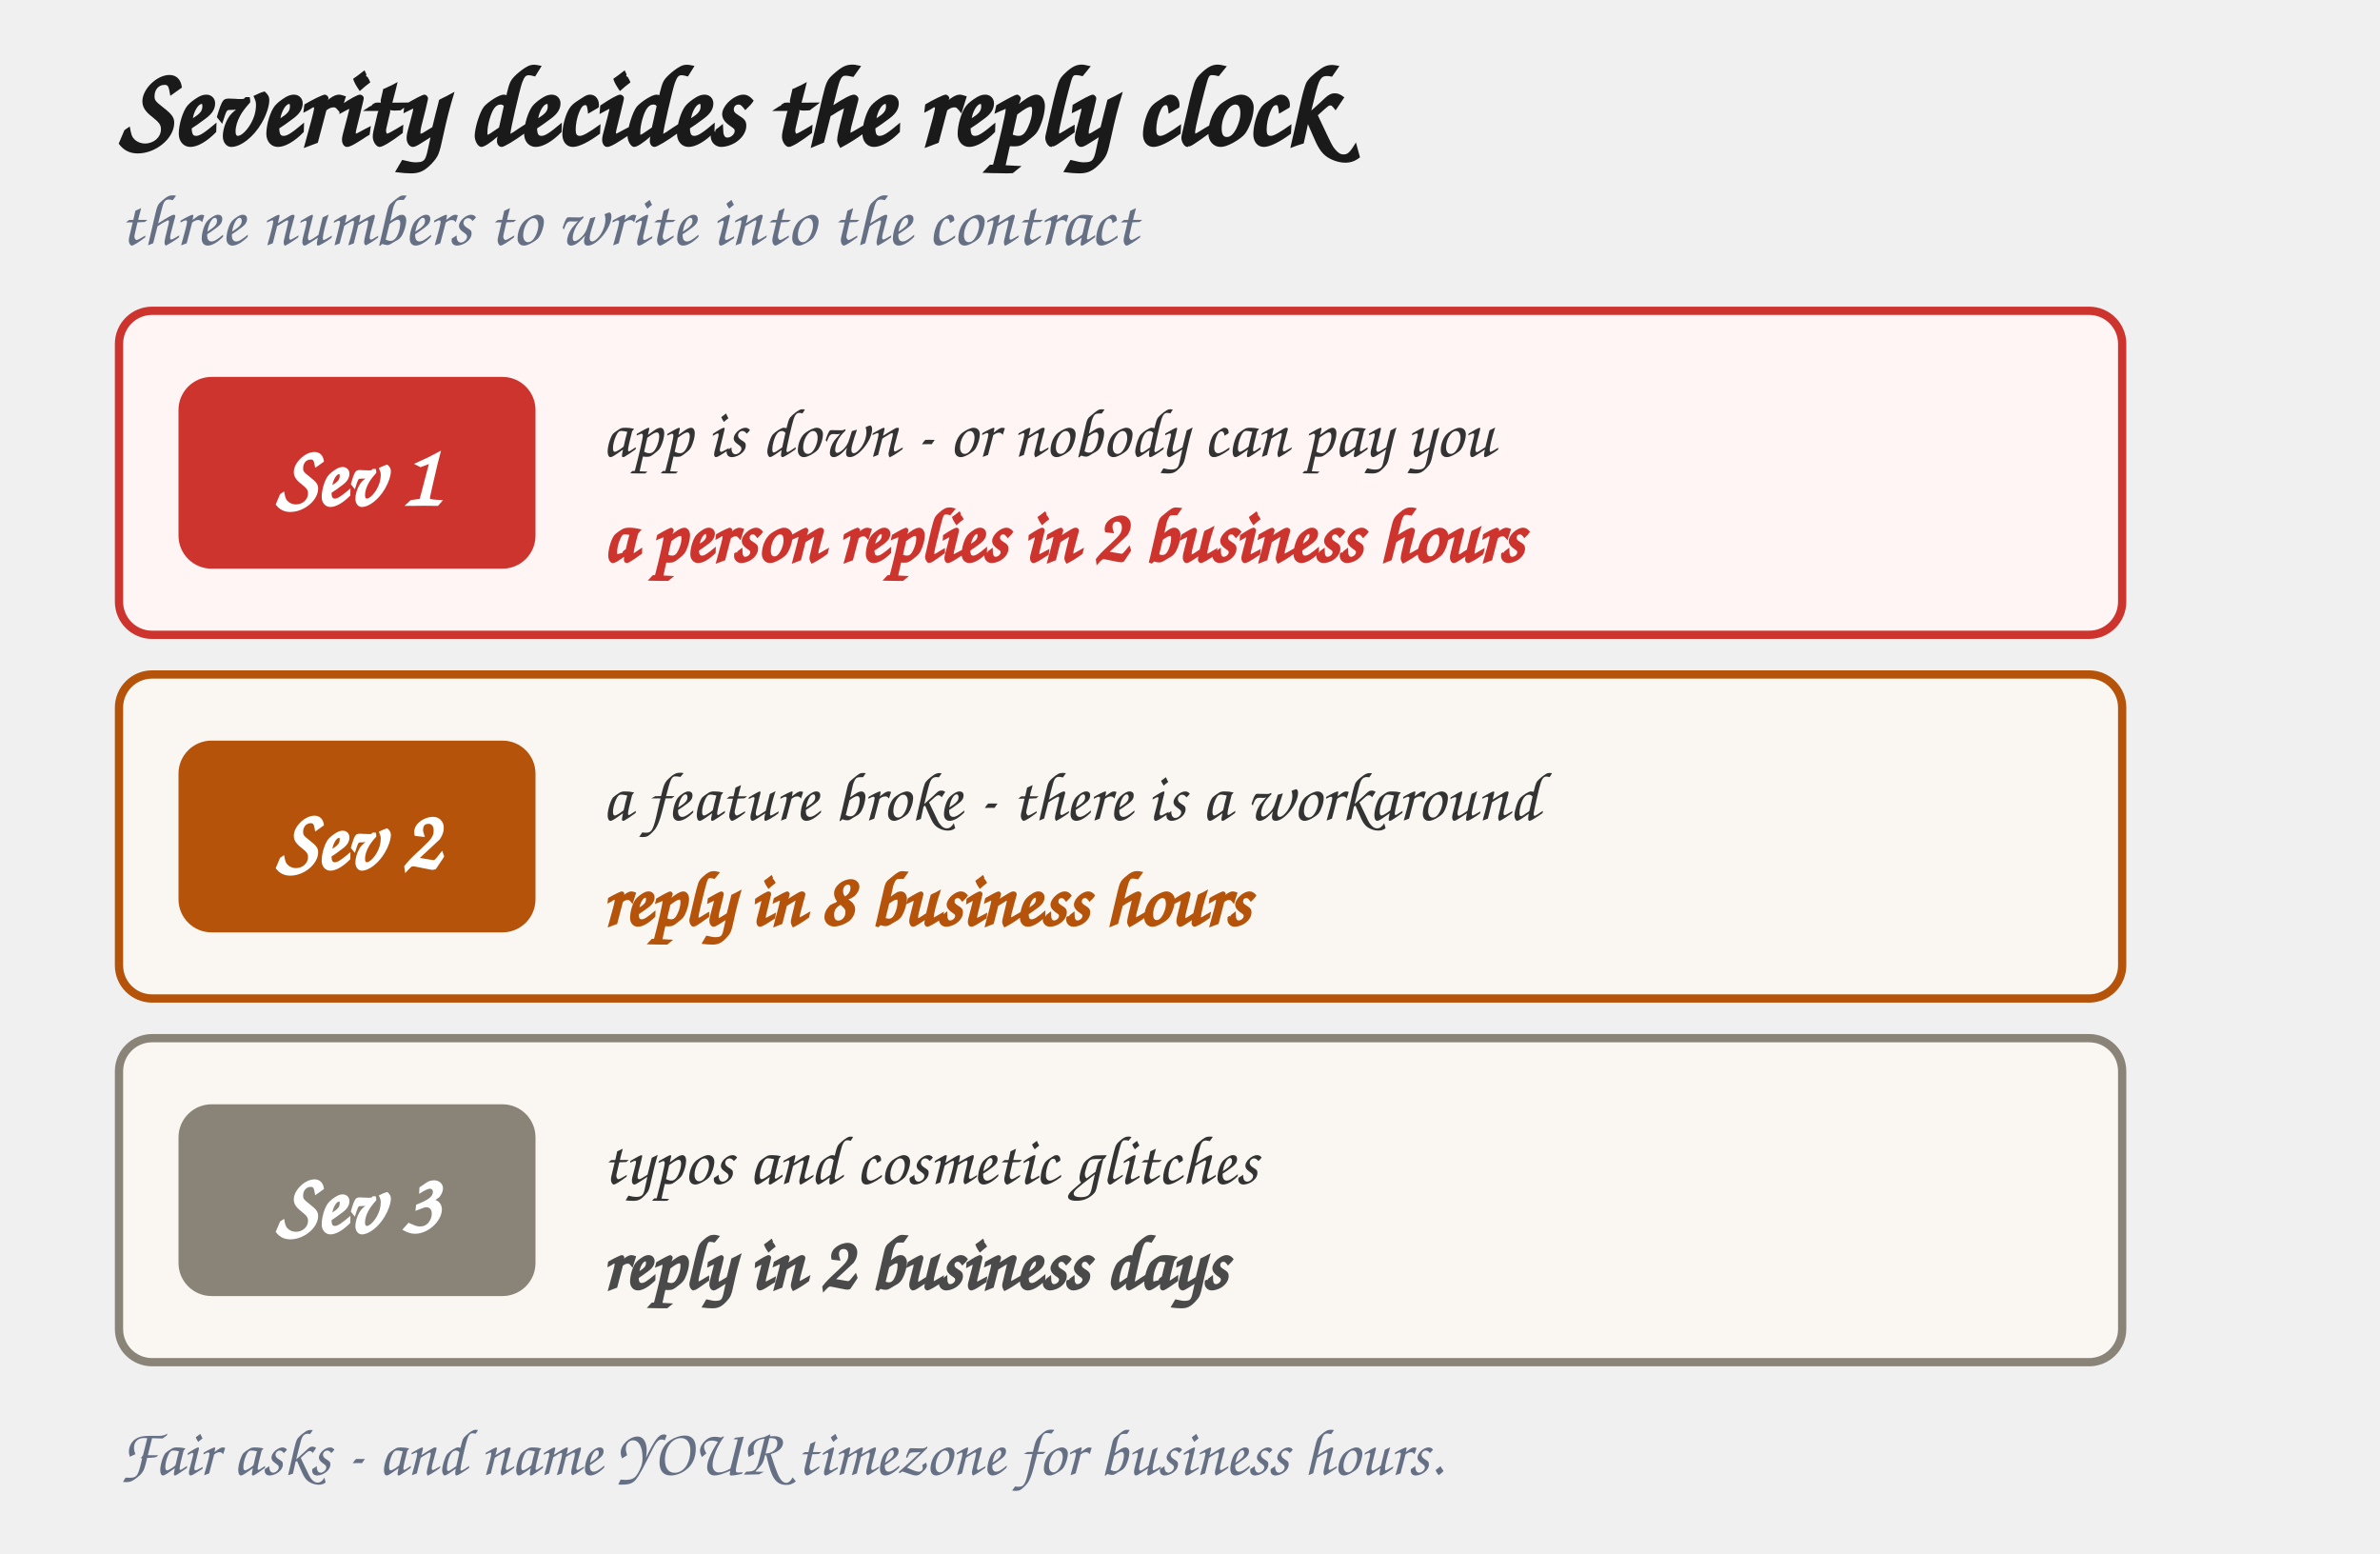
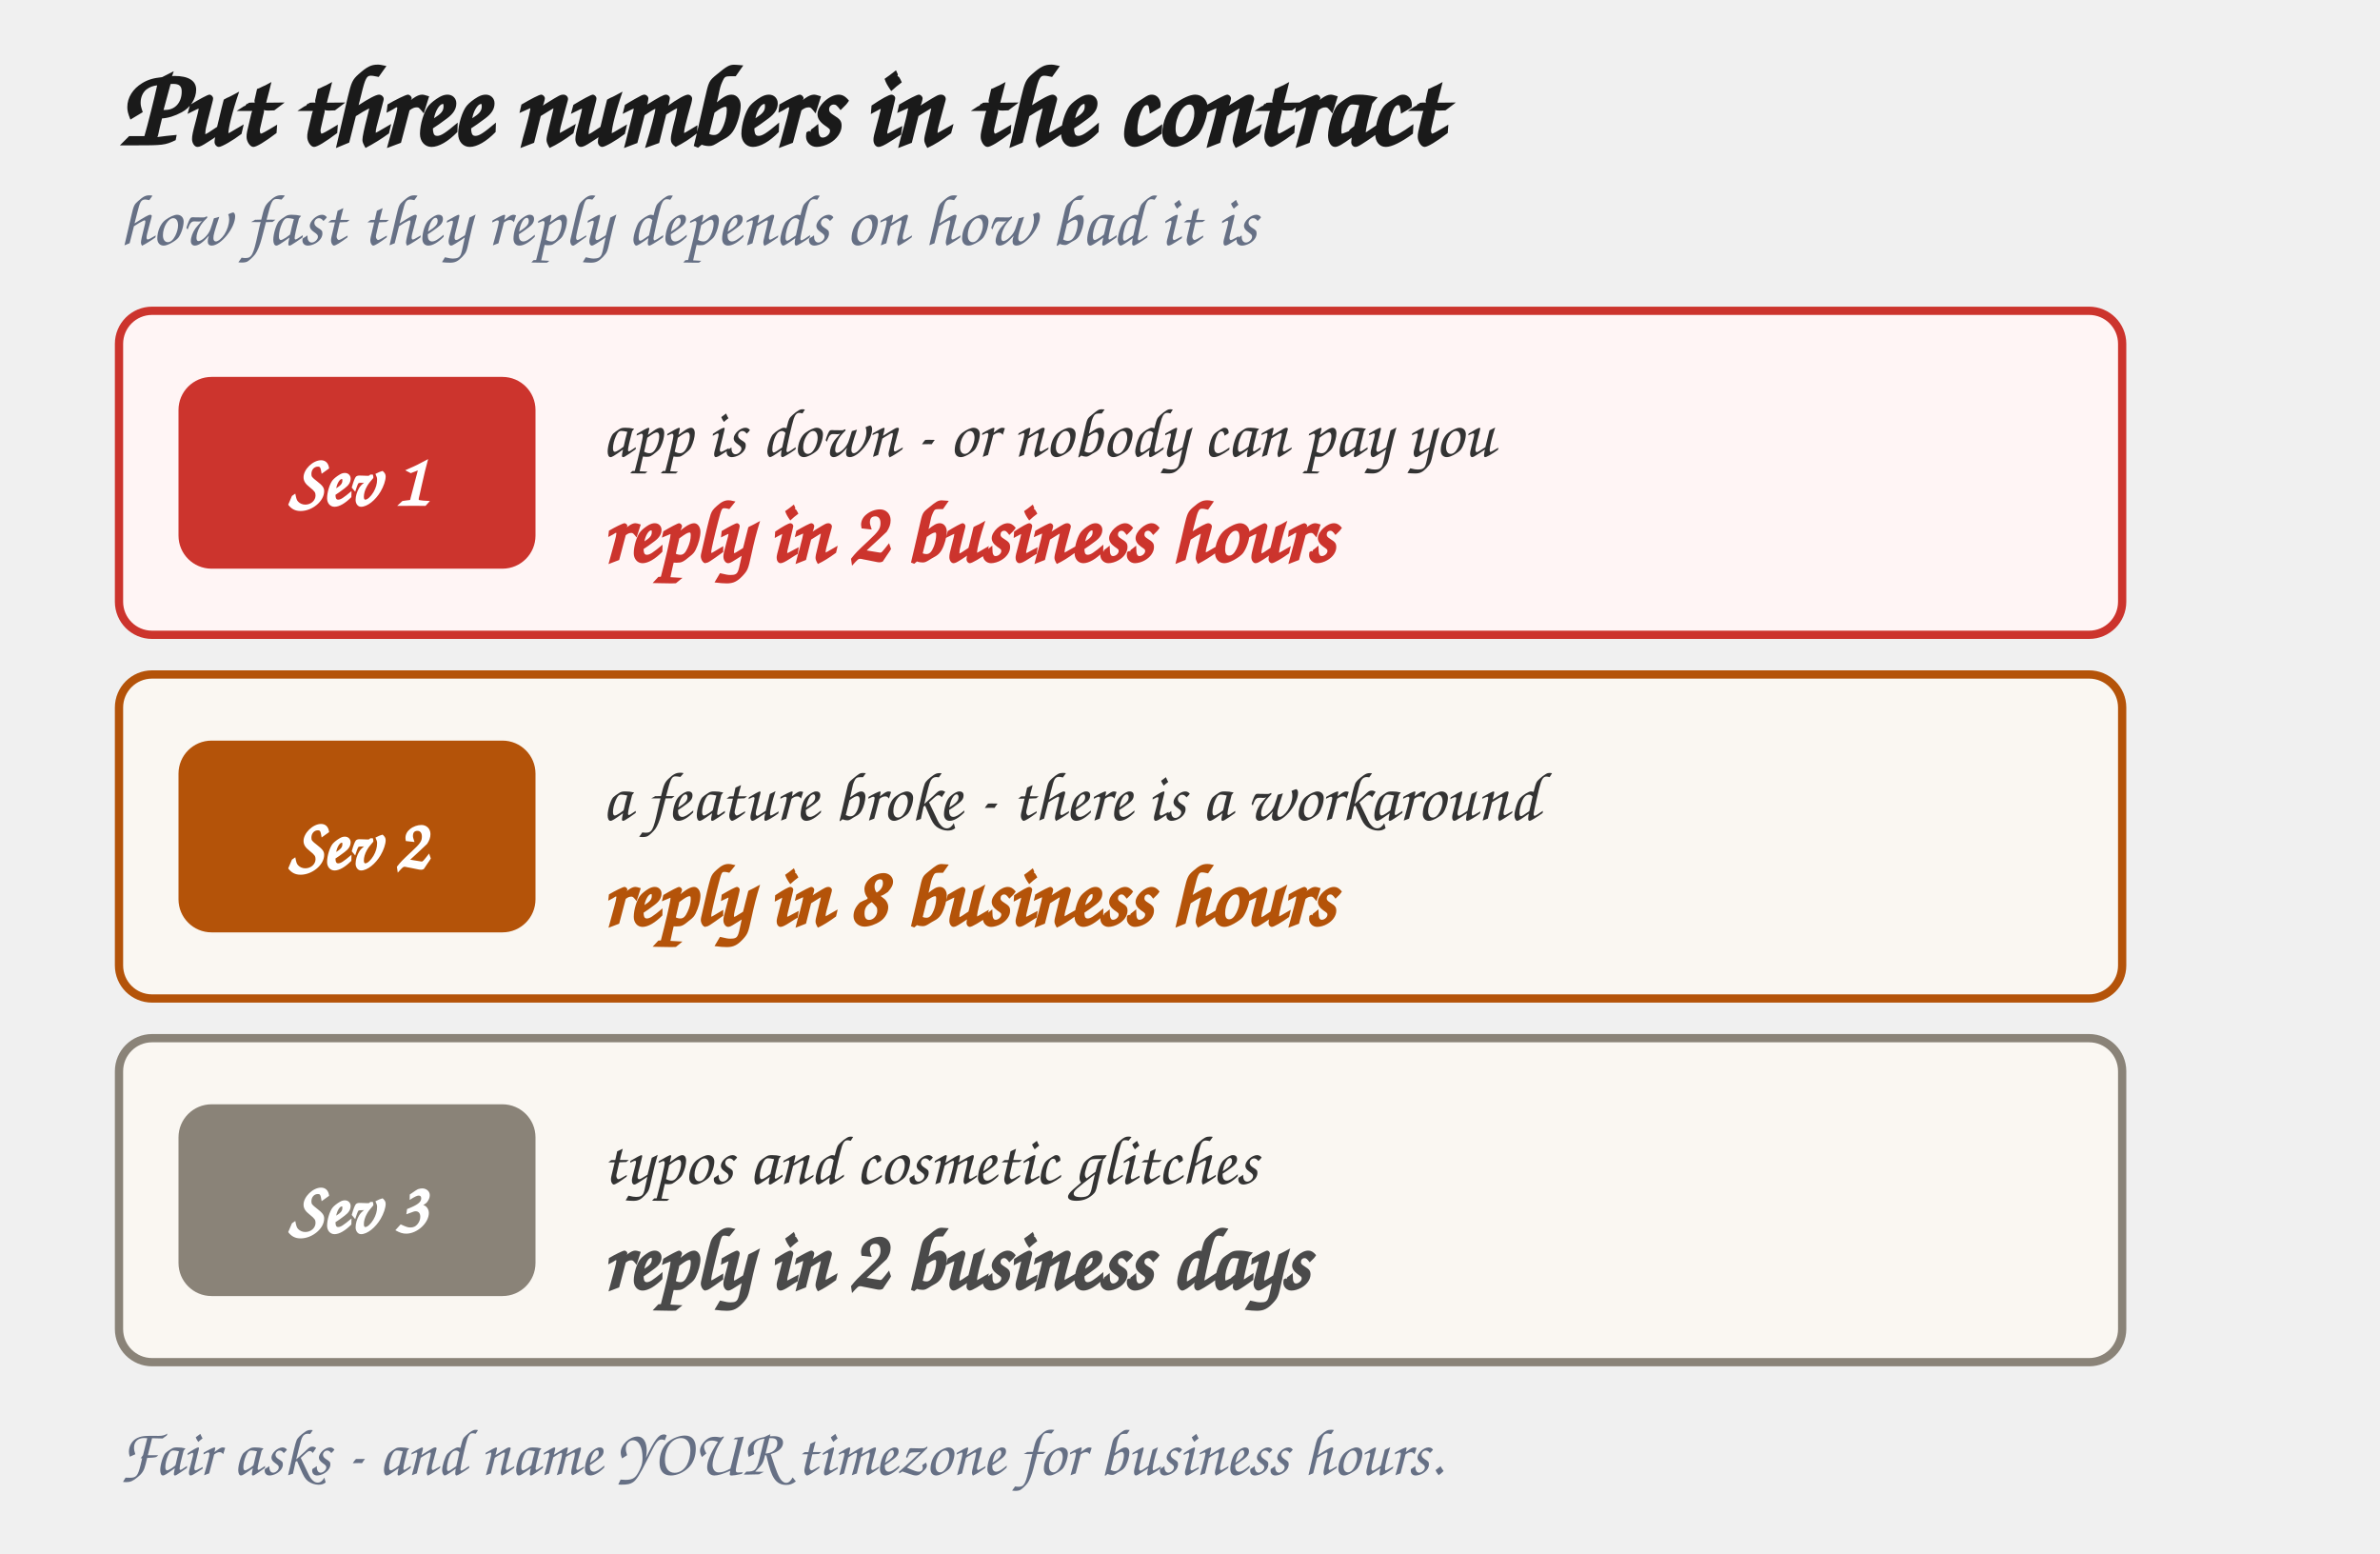
<svg xmlns="http://www.w3.org/2000/svg" viewBox="0 0 720 470" role="img" aria-labelledby="src-title">
  <style>
    .h { font-family: "Caveat", "Patrick Hand", "Comic Sans MS", cursive; }
    .title { font-size: 34px; font-weight: 700; fill: #1a1a1a; }
    .sub { font-size: 22px; fill: #667085; }
-     .badge { font-size: 26px; font-weight: 700; fill: #ffffff; }
+     .badge { font-size: 22px; font-weight: 700; fill: #ffffff; }
    .mean { font-size: 21px; fill: #333333; }
-     .clock1 { font-size: 23px; font-weight: 700; fill: #cc342d; }
-     .clock2 { font-size: 23px; font-weight: 700; fill: #b45309; }
-     .clock3 { font-size: 23px; font-weight: 700; fill: #4a4a4a; }
+     .clock1 { font-size: 26px; font-weight: 700; fill: #cc342d; }
+     .clock2 { font-size: 26px; font-weight: 700; fill: #b45309; }
+     .clock3 { font-size: 26px; font-weight: 700; fill: #4a4a4a; }
    .basis { font-size: 20px; fill: #667085; }
  </style>
-   <text class="h title" x="36" y="44">Severity decides the reply clock</text>
-   <text class="h sub" x="36" y="74">three numbers to write into the contract</text>
+   <text class="h title" x="36" y="44">Put three numbers in the contract</text>
+   <text class="h sub" x="36" y="74">how fast they reply depends on how bad it is</text>
  <rect x="36" y="94" width="606" height="98" rx="10" fill="#fff5f5" stroke="#cc342d" stroke-width="2.5" />
  <rect x="54" y="114" width="108" height="58" rx="10" fill="#cc342d" />
  <text class="h badge" x="108" y="153" text-anchor="middle">Sev 1</text>
  <text class="h mean" x="182" y="138">app is down - or nobody can pay you</text>
-   <text class="h clock1" x="182" y="170">a person replies in 2 business hours</text>
+   <text class="h clock1" x="182" y="170">reply in 2 business hours</text>
  <rect x="36" y="204" width="606" height="98" rx="10" fill="#faf7f2" stroke="#b45309" stroke-width="2.5" />
  <rect x="54" y="224" width="108" height="58" rx="10" fill="#b45309" />
  <text class="h badge" x="108" y="263" text-anchor="middle">Sev 2</text>
  <text class="h mean" x="182" y="248">a feature broke - there is a workaround</text>
  <text class="h clock2" x="182" y="280">reply in 8 business hours</text>
  <rect x="36" y="314" width="606" height="98" rx="10" fill="#faf7f2" stroke="#8a8378" stroke-width="2.5" />
  <rect x="54" y="334" width="108" height="58" rx="10" fill="#8a8378" />
  <text class="h badge" x="108" y="373" text-anchor="middle">Sev 3</text>
  <text class="h mean" x="182" y="358">typos and cosmetic glitches</text>
  <text class="h clock3" x="182" y="390">reply in 2 business days</text>
  <text class="h basis" x="36" y="446">Fair asks - and name YOUR timezone for business hours.</text>
</svg>
